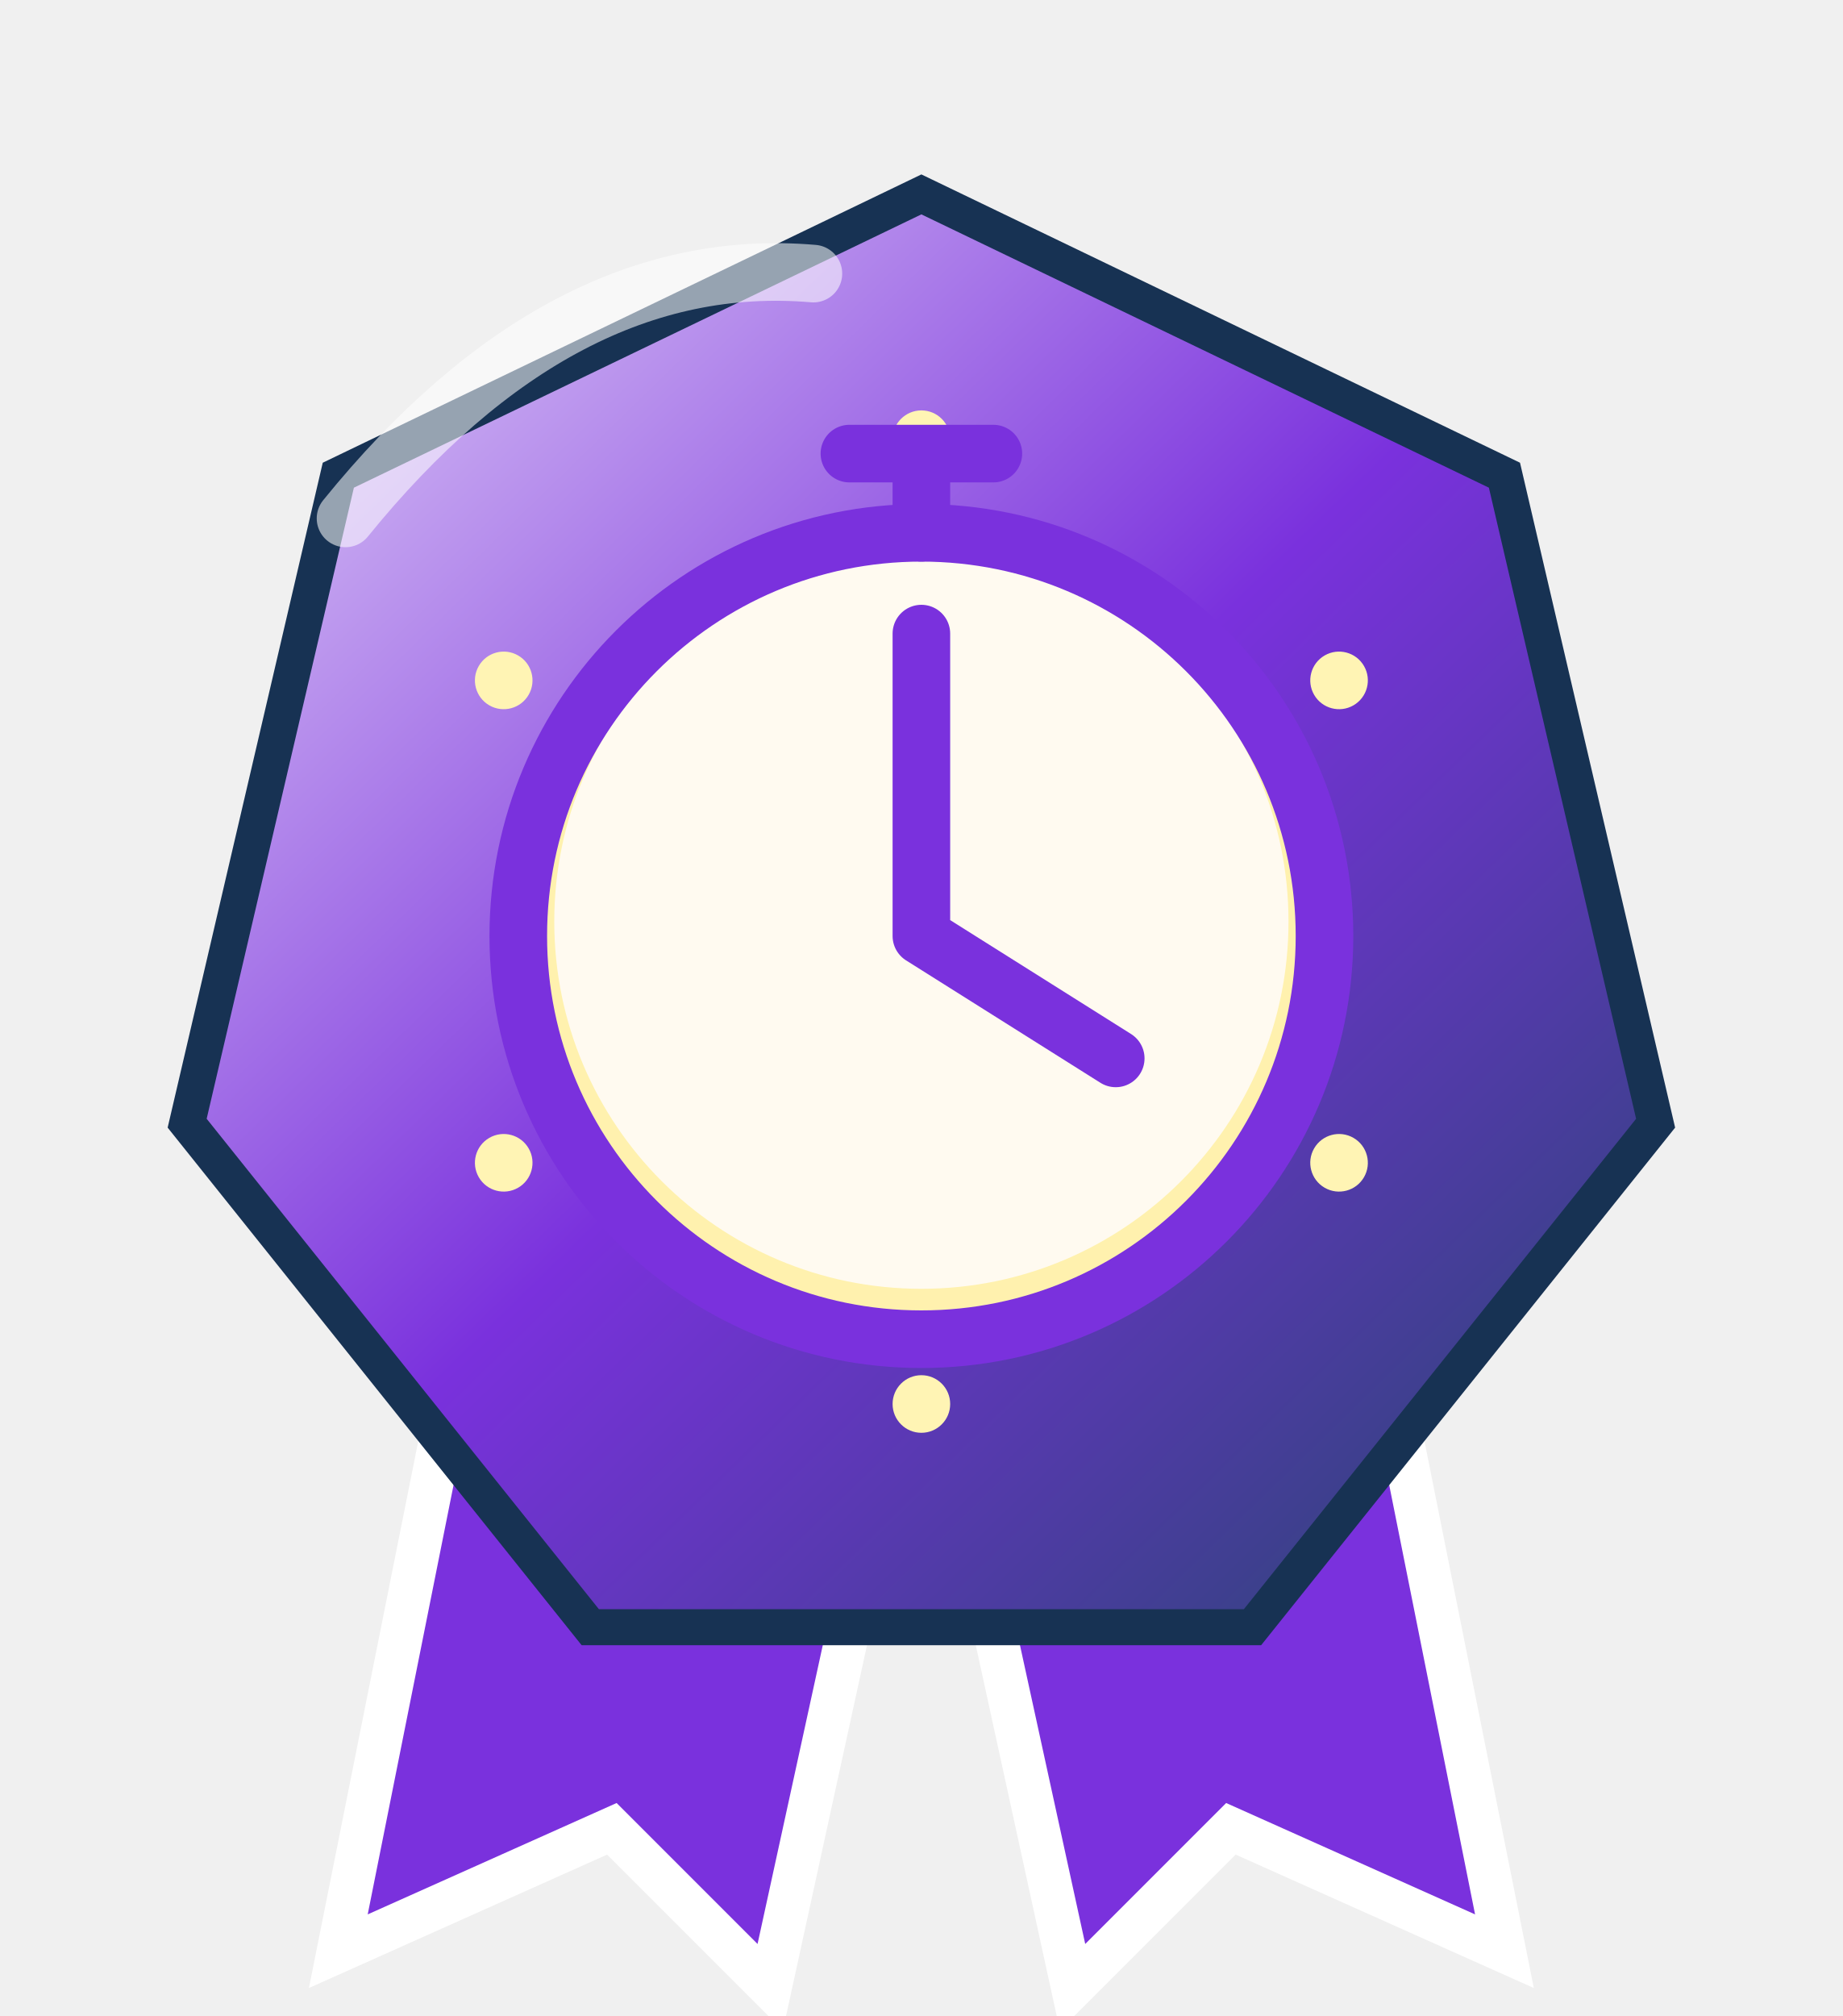
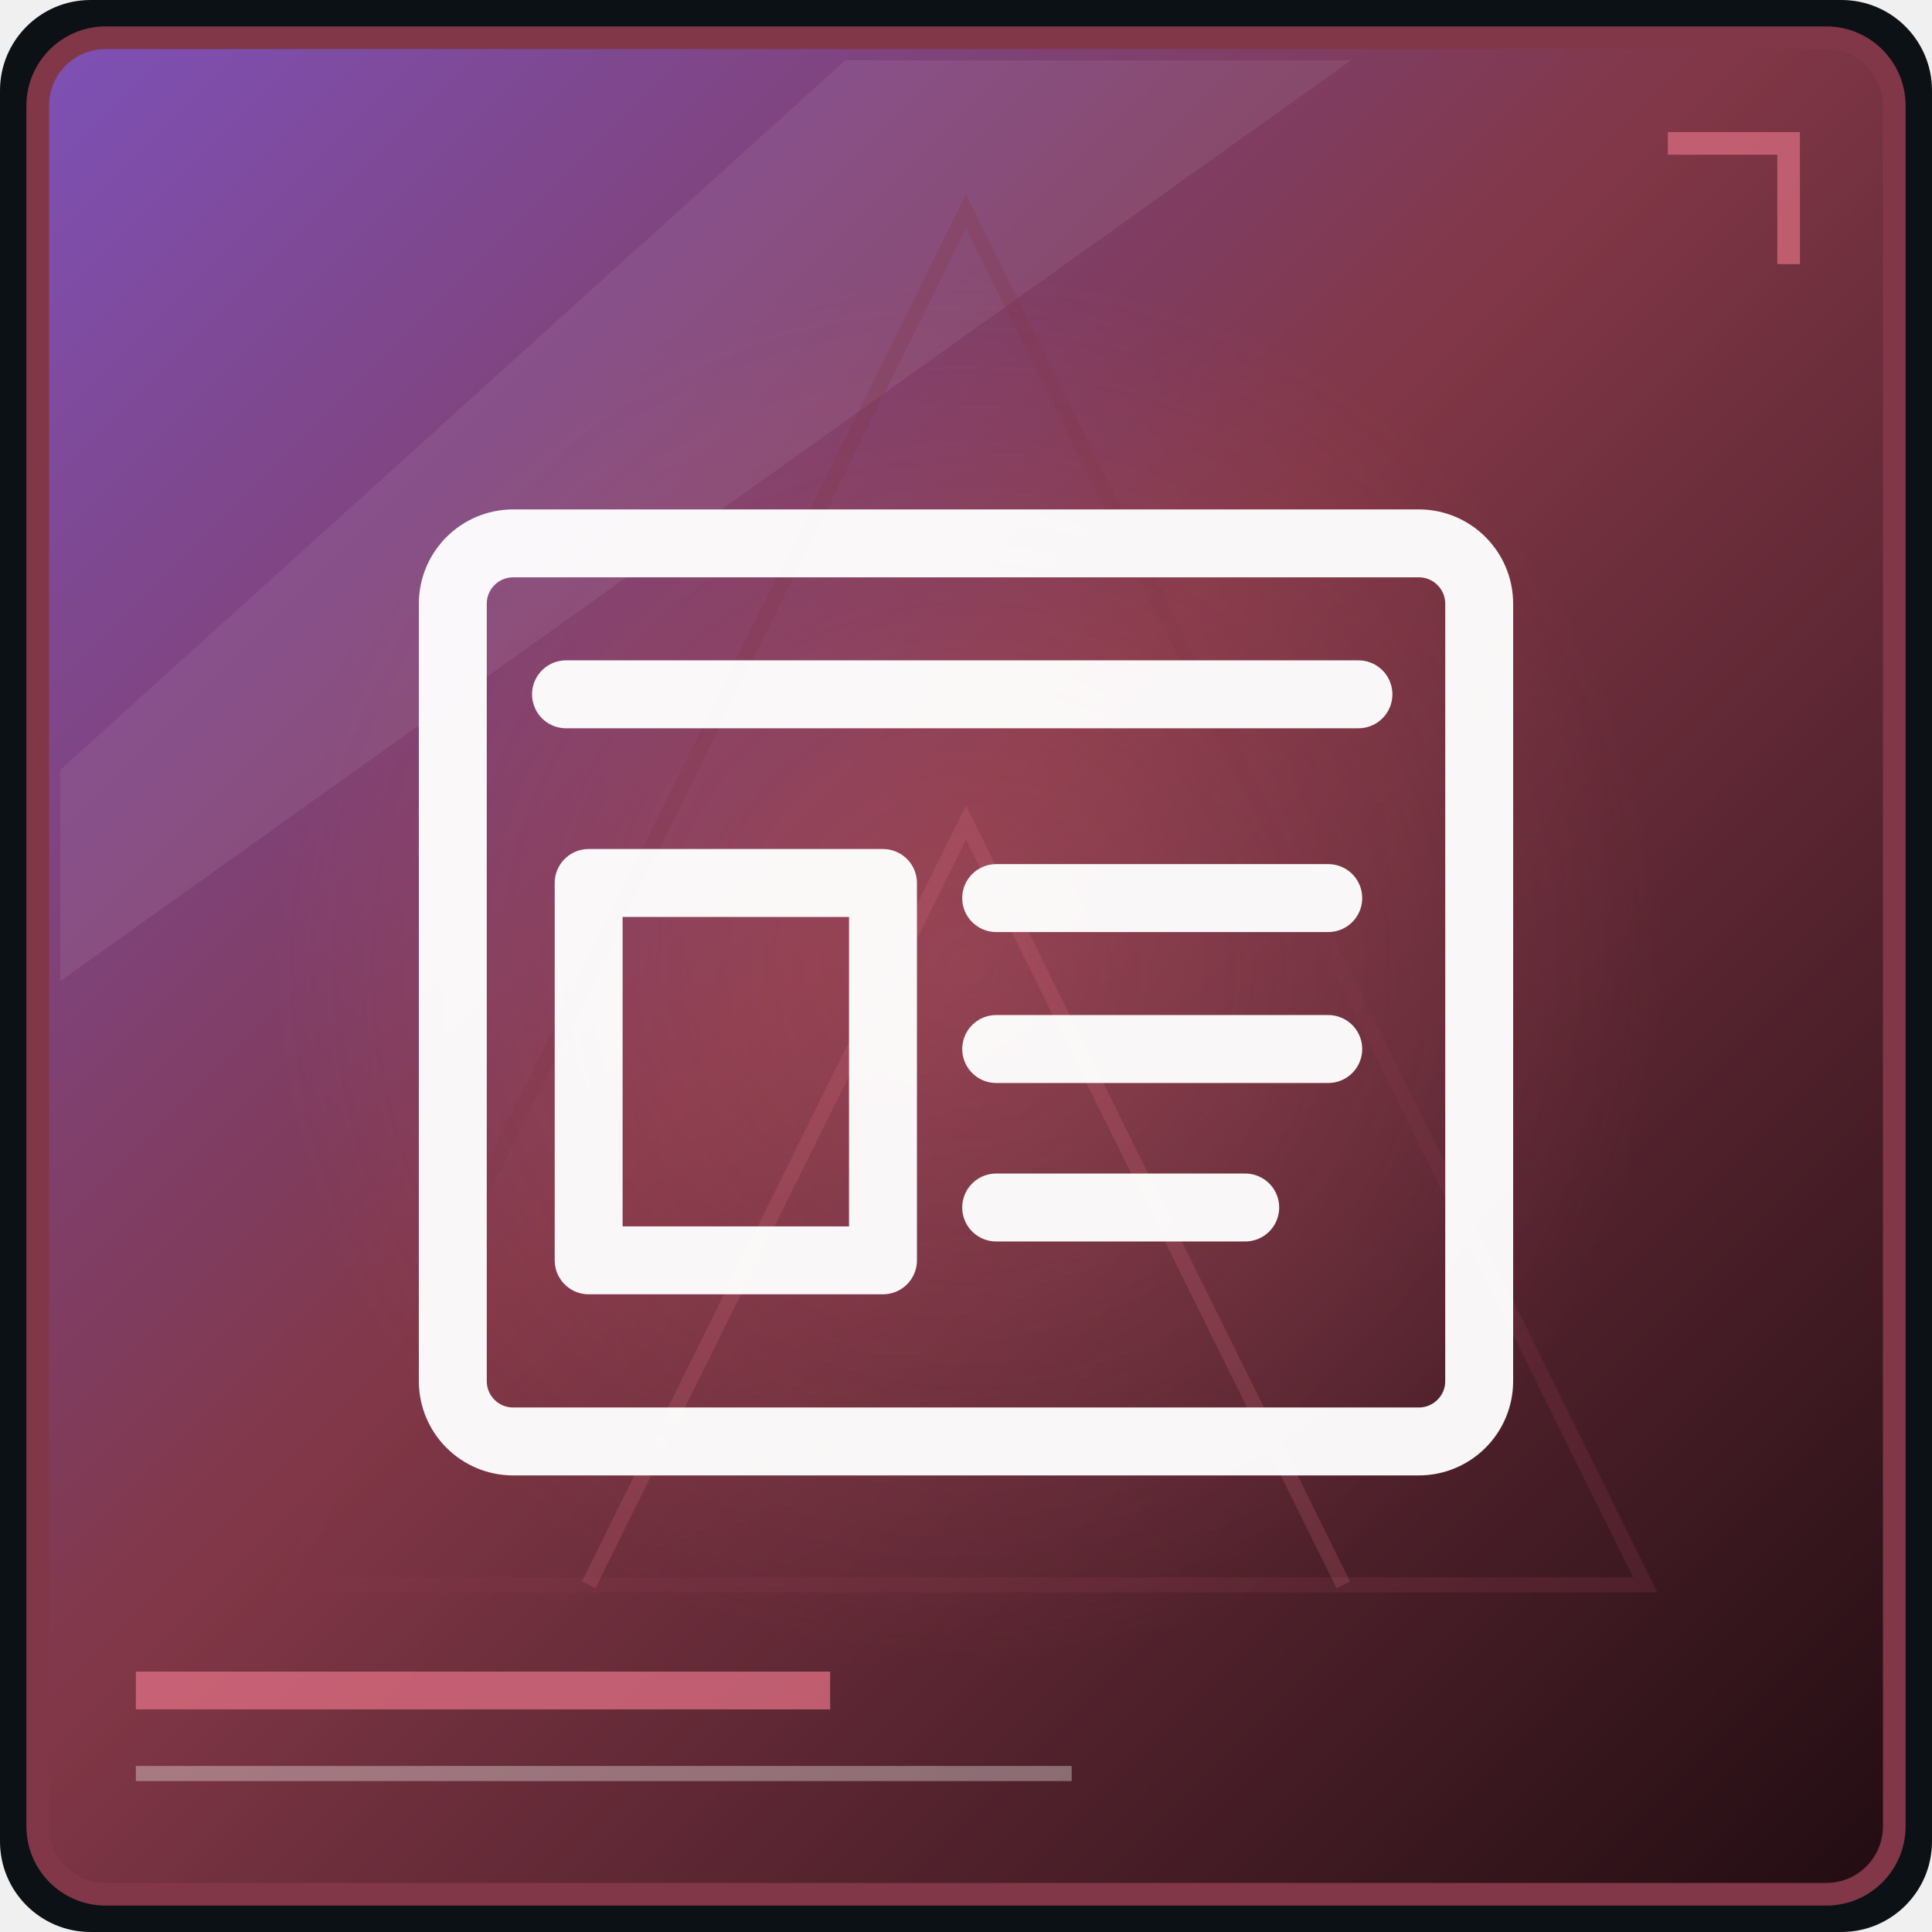
- <svg xmlns="http://www.w3.org/2000/svg" width="256" height="280" viewBox="0 0 256 280">
+ <svg xmlns="http://www.w3.org/2000/svg" width="256" height="256" viewBox="0 0 256 256">
  <defs>
-     <linearGradient id="g70" x2="1" y2="1">
-       <stop stop-color="#e8dbf9" />
-       <stop offset=".5" stop-color="#7a31dd" />
-       <stop offset="1" stop-color="#23466b" />
+     <linearGradient id="bg70" x1="0" y1="0" x2="1" y2="1">
+       <stop stop-color="#7d51b8" />
+       <stop offset=".46" stop-color="#813747" />
+       <stop offset="1" stop-color="#200c11" />
    </linearGradient>
+     <radialGradient id="glow70">
+       <stop stop-color="#de6f83" stop-opacity=".55" />
+       <stop offset="1" stop-color="#de6f83" stop-opacity="0" />
+     </radialGradient>
  </defs>
-   <path d="m65 181-18 90 38-17 22 22 19-87m65-8 18 90-38-17-22 22-19-87" fill="#7a31dd" stroke="#fff" stroke-width="6" />
-   <g fill="url(#g70)" stroke="#173253" stroke-width="5">
-     <path d="m128 27 81 39 21 90-56 70H82L26 156l21-90Z" />
+   <rect width="256" height="256" rx="12" fill="#0c1116" />
+   <rect x="5" y="5" width="246" height="246" rx="9" fill="url(#bg70)" stroke="#813747" stroke-width="3" />
+   <path d="M8 102 112 8h67L8 130Z" fill="#ffffff" opacity=".07" />
+   <circle cx="128" cy="128" r="92" fill="url(#glow70)" opacity=".48" />
+   <path d="M38 210 128 28l90 182Z" fill="none" stroke="#813747" stroke-width="2" opacity=".28" />
+   <path d="m78 210 50-101 50 101" fill="none" stroke="#de6f83" stroke-width="2" opacity=".2" />
+   <g fill="none" stroke="#ffffff" stroke-width="9" stroke-linecap="round" stroke-linejoin="round" opacity=".96">
+     <rect x="60" y="72" width="136" height="119" rx="8" />
+     <path d="M75 92h105M78 117h39v50H78ZM132 119h44M132 139h44M132 160h33" />
  </g>
-   <circle cx="128" cy="128" r="54" fill="#fffaf0" stroke="#fff1ae" stroke-width="6" />
-   <circle cx="128" cy="61" r="4" transform="rotate(0.0 128 128)" fill="#fff4b4" />
-   <circle cx="128" cy="61" r="4" transform="rotate(60.0 128 128)" fill="#fff4b4" />
-   <circle cx="128" cy="61" r="4" transform="rotate(120.0 128 128)" fill="#fff4b4" />
-   <circle cx="128" cy="61" r="4" transform="rotate(180.0 128 128)" fill="#fff4b4" />
-   <circle cx="128" cy="61" r="4" transform="rotate(240.0 128 128)" fill="#fff4b4" />
-   <circle cx="128" cy="61" r="4" transform="rotate(300.0 128 128)" fill="#fff4b4" />
-   <g fill="none" stroke="#7a31dd" stroke-width="8" stroke-linecap="round" stroke-linejoin="round">
-     <circle cx="128" cy="130" r="56" />
-     <path d="M128 88v42l27 17M118 63h20M128 63v11" />
-   </g>
-   <path d="M48 72q30-37 65-34" fill="none" stroke="#fff" stroke-width="8" opacity=".55" stroke-linecap="round" />
+   <path d="M18 224h92" stroke="#de6f83" stroke-width="5" opacity=".76" />
+   <path d="M18 235h124" stroke="#ffffff" stroke-width="2" opacity=".34" />
+   <path d="M221 19h16v16" fill="none" stroke="#de6f83" stroke-width="3" opacity=".7" />
</svg>
